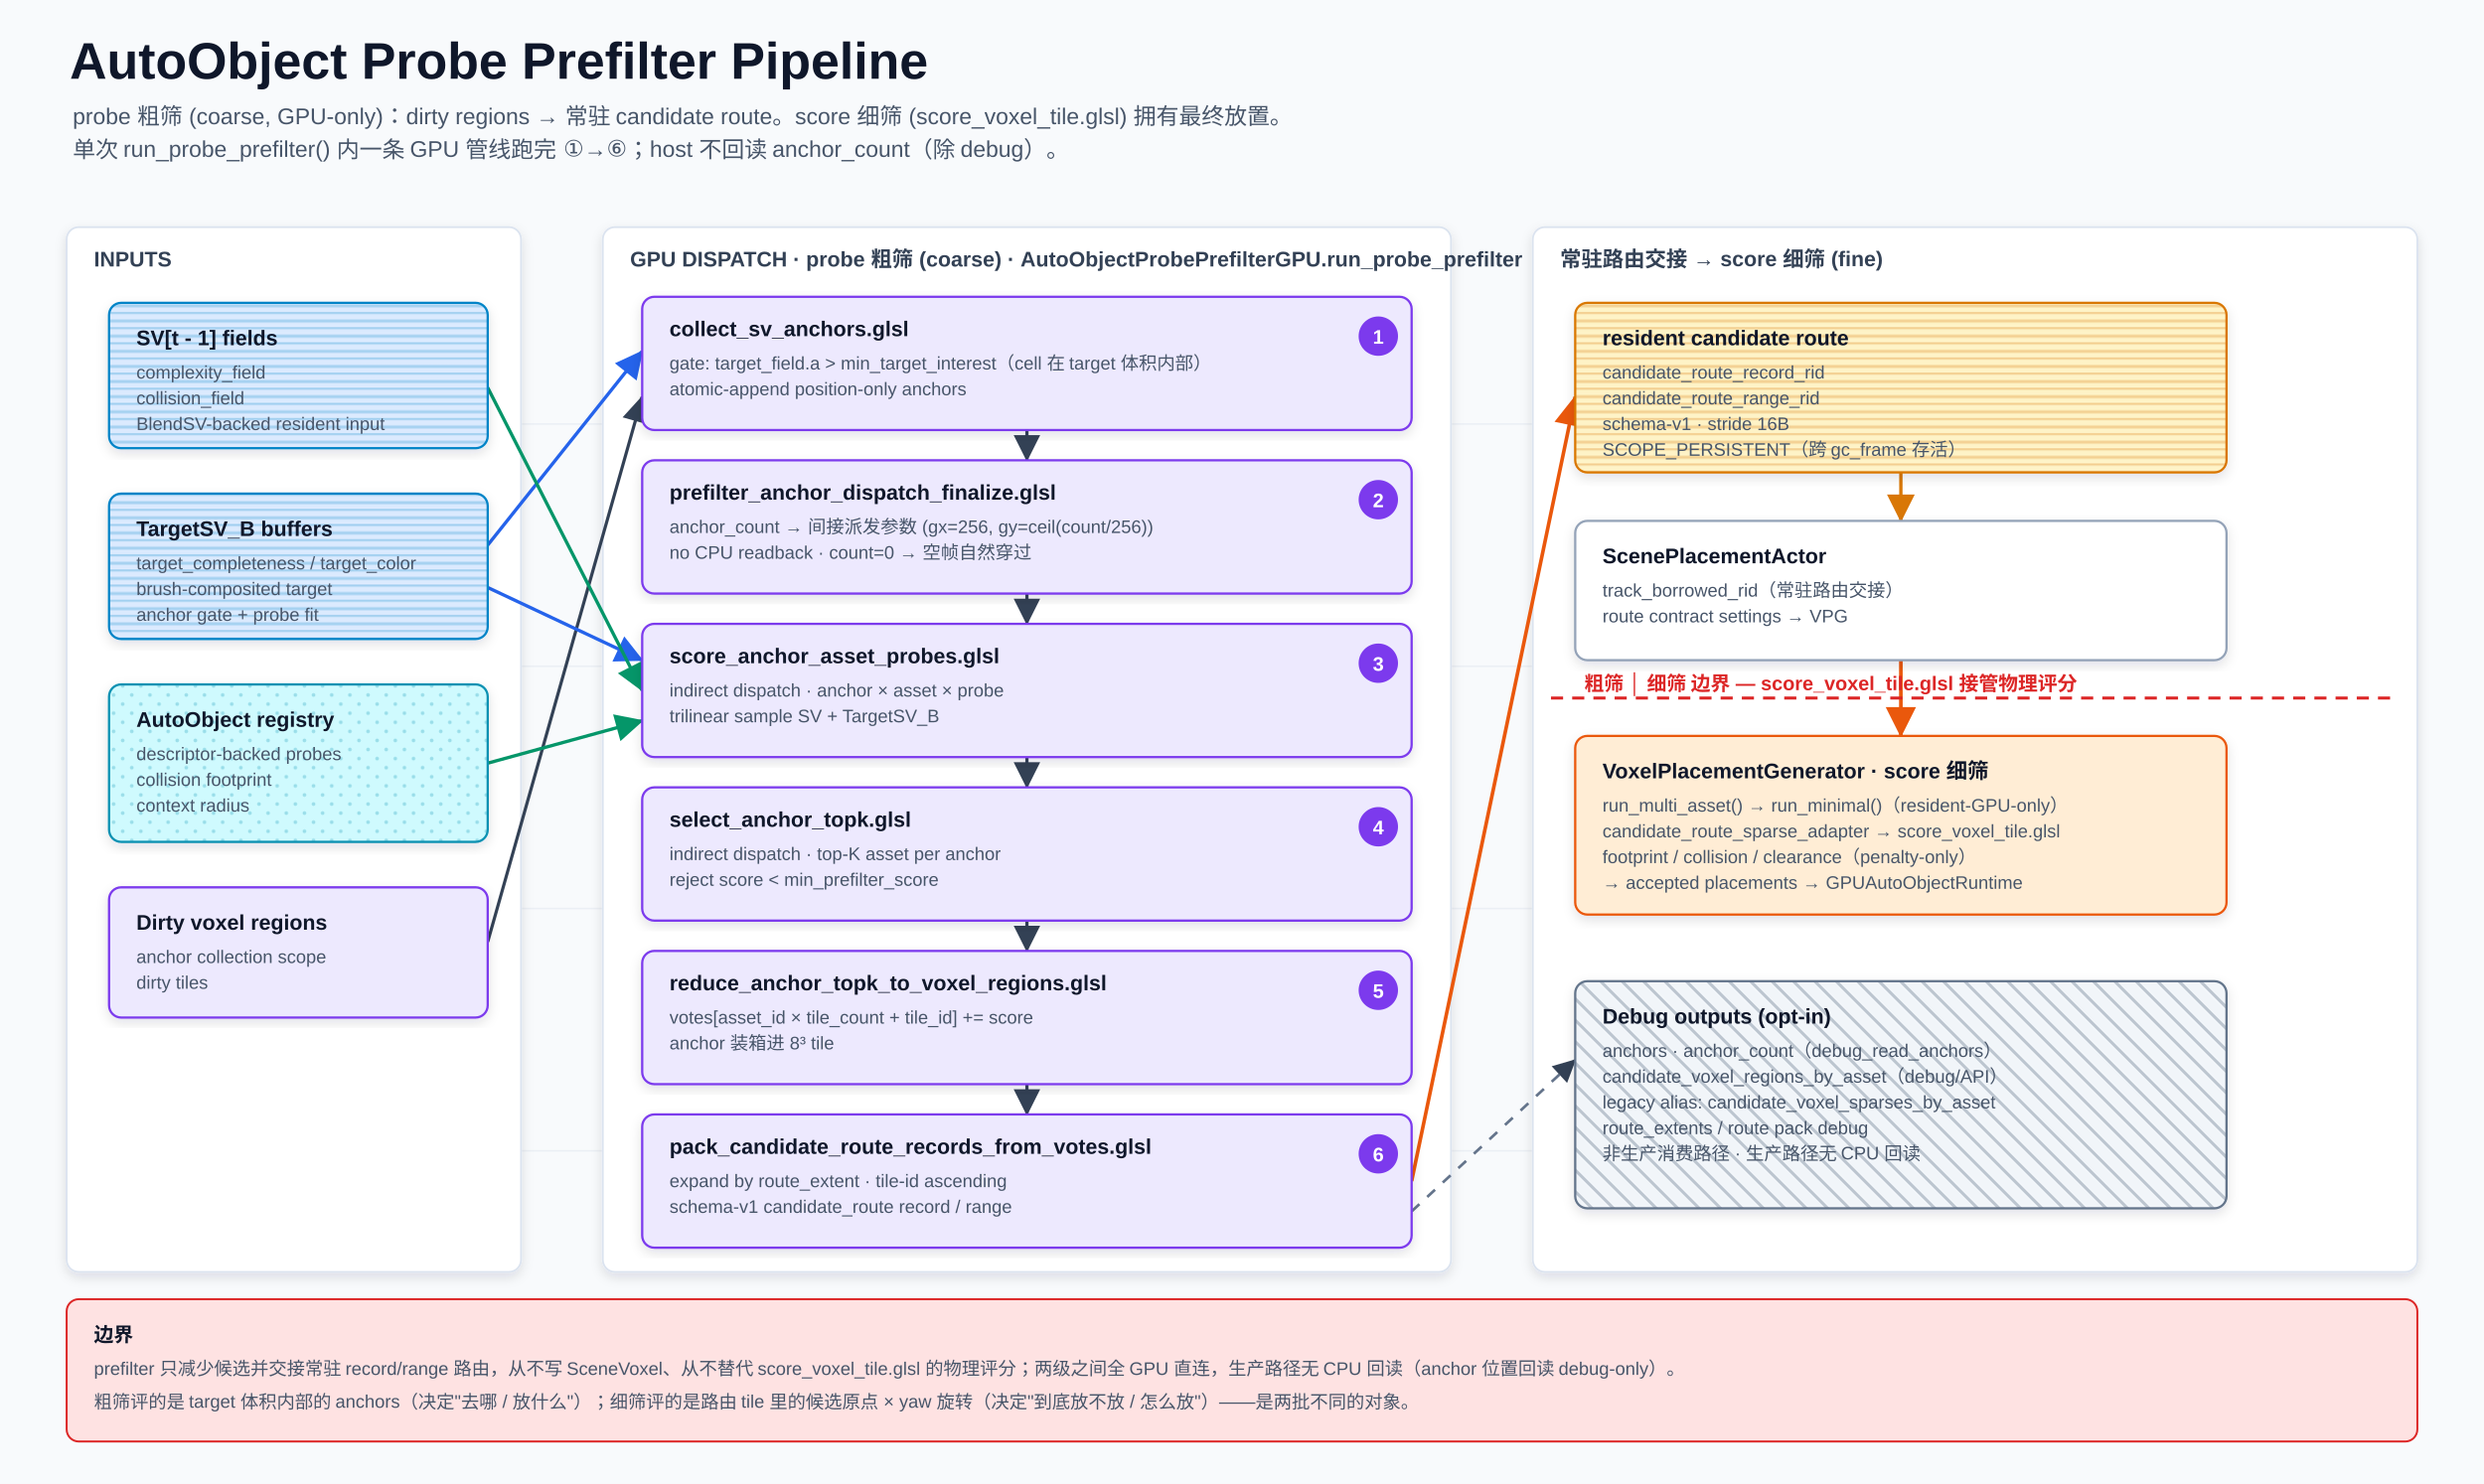
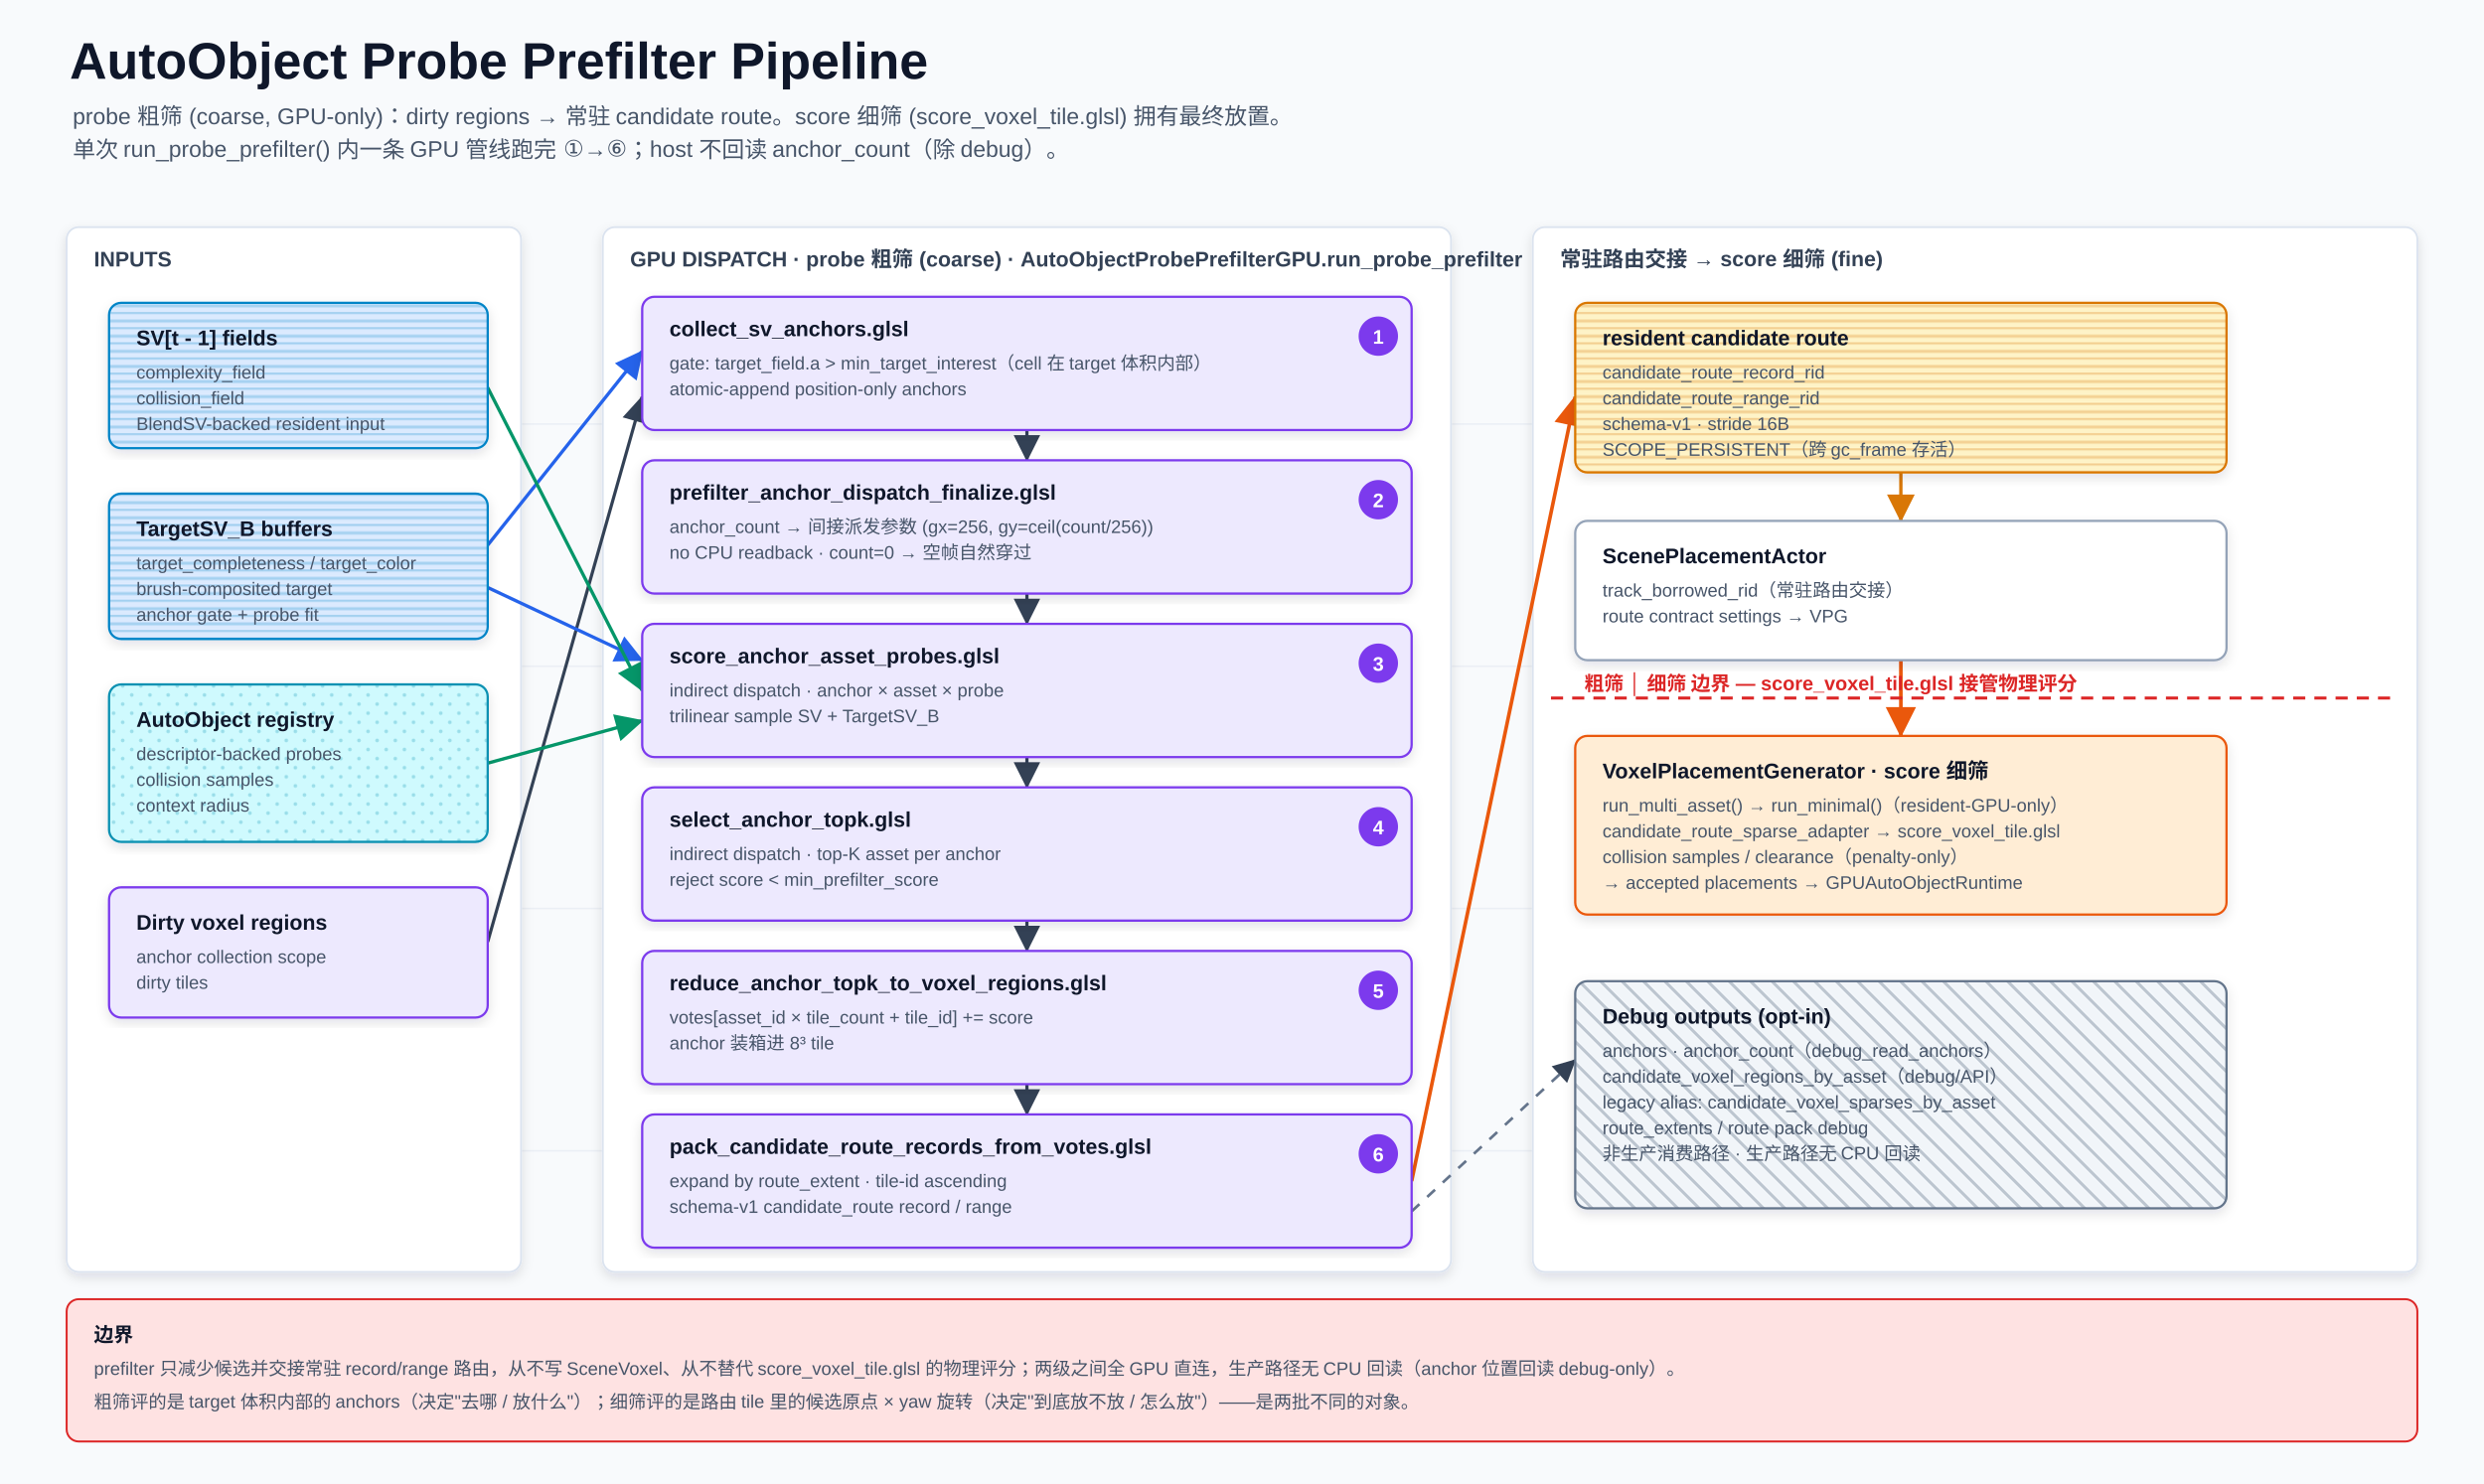
<svg xmlns="http://www.w3.org/2000/svg" width="1640" height="980" viewBox="0 0 1640 980" role="img" aria-labelledby="title desc">
  <defs>
    <marker id="arrow" viewBox="0 0 12 12" refX="10.5" refY="6" markerWidth="10" markerHeight="10" orient="auto">
      <path d="M1,1 L11,6 L1,11 Z" fill="#334155" />
    </marker>
    <marker id="arrow-blue" viewBox="0 0 12 12" refX="10.5" refY="6" markerWidth="10" markerHeight="10" orient="auto">
      <path d="M1,1 L11,6 L1,11 Z" fill="#2563eb" />
    </marker>
    <marker id="arrow-green" viewBox="0 0 12 12" refX="10.5" refY="6" markerWidth="10" markerHeight="10" orient="auto">
      <path d="M1,1 L11,6 L1,11 Z" fill="#059669" />
    </marker>
    <marker id="arrow-orange" viewBox="0 0 12 12" refX="10.5" refY="6" markerWidth="10" markerHeight="10" orient="auto">
      <path d="M1,1 L11,6 L1,11 Z" fill="#ea580c" />
    </marker>
    <marker id="arrow-amber" viewBox="0 0 12 12" refX="10.5" refY="6" markerWidth="10" markerHeight="10" orient="auto">
      <path d="M1,1 L11,6 L1,11 Z" fill="#d97706" />
    </marker>
    <filter id="shadow" x="-8%" y="-8%" width="116%" height="116%">
      <feDropShadow dx="0" dy="3" stdDeviation="4" flood-color="#0f172a" flood-opacity="0.12" />
    </filter>
    <pattern id="autoobject-dot-bg" patternUnits="userSpaceOnUse" width="12" height="12">
      <rect width="12" height="12" fill="#cffafe" />
      <circle cx="3" cy="3" r="1.25" fill="#0891b2" opacity="0.256" />
      <circle cx="9" cy="9" r="1.25" fill="#0891b2" opacity="0.256" />
    </pattern>
    <pattern id="sv-stripe-blue" patternUnits="userSpaceOnUse" width="10" height="10">
      <rect width="10" height="10" fill="#dbeafe" />
      <rect y="1" width="10" height="2" fill="#0284c7" opacity="0.235" />
      <rect y="6" width="10" height="1.5" fill="#0284c7" opacity="0.235" />
    </pattern>
    <pattern id="sv-stripe-amber" patternUnits="userSpaceOnUse" width="10" height="10">
      <rect width="10" height="10" fill="#fef3c7" />
      <rect y="1" width="10" height="2" fill="#d97706" opacity="0.264" />
      <rect y="6" width="10" height="1.5" fill="#d97706" opacity="0.264" />
    </pattern>
    <pattern id="note-hatch" patternUnits="userSpaceOnUse" width="10" height="10" patternTransform="rotate(45)">
      <rect width="10" height="10" fill="#f1f5f9" />
      <rect x="0" y="0" width="10" height="2" fill="#64748b" opacity="0.362" />
    </pattern>
  </defs>
  <style>
    :root { color-scheme: light; }
    .bg { fill: #f8fafc; }
    .grid { stroke: #e2e8f0; stroke-width: 1; opacity: 0.6; }
    .title { fill: #0f172a; font: 700 34px "Segoe UI", "Microsoft YaHei", Arial, sans-serif; }
    .subtitle { fill: #475569; font: 500 15px "Segoe UI", "Microsoft YaHei", Arial, sans-serif; }
    .lane-title { fill: #334155; font: 700 14px "Segoe UI", "Microsoft YaHei", Arial, sans-serif; }
    .node-title { fill: #0f172a; font: 700 14px "Segoe UI", "Microsoft YaHei", Arial, sans-serif; }
    .small { fill: #475569; font: 500 12px "Segoe UI", "Microsoft YaHei", Arial, sans-serif; }
    .mono { fill: #334155; font: 600 11px Consolas, "Cascadia Mono", monospace; }
    .badge-text { fill: #ffffff; font: 700 13px "Segoe UI", Arial, sans-serif; }
    .stage-label { fill: #7c3aed; font: 700 13px "Segoe UI", "Microsoft YaHei", Arial, sans-serif; }
    .boundary-label { fill: #dc2626; font: 700 13px "Segoe UI", "Microsoft YaHei", Arial, sans-serif; }
    .note-text { fill: #0f172a; font: 600 13px "Segoe UI", "Microsoft YaHei", Arial, sans-serif; }
    .lane { fill: #ffffff; stroke: #dbe3ef; stroke-width: 1.2; filter: url(#shadow); }
    .node { stroke-width: 1.5; filter: url(#shadow); }
    .edge { stroke: #334155; stroke-width: 2.1; fill: none; marker-end: url(#arrow); }
    .edge-blue { stroke: #2563eb; stroke-width: 2.2; fill: none; marker-end: url(#arrow-blue); }
    .edge-green { stroke: #059669; stroke-width: 2.2; fill: none; marker-end: url(#arrow-green); }
    .edge-orange { stroke: #ea580c; stroke-width: 2.4; fill: none; marker-end: url(#arrow-orange); }
    .edge-amber { stroke: #d97706; stroke-width: 2.2; fill: none; marker-end: url(#arrow-amber); }
    .edge-dash { stroke: #64748b; stroke-width: 1.8; fill: none; stroke-dasharray: 7 7; marker-end: url(#arrow); }
    .boundary-line { stroke: #dc2626; stroke-width: 2; fill: none; stroke-dasharray: 8 6; }
  </style>
  <rect class="bg" x="0" y="0" width="1640" height="980" />
  <g>
    <line class="grid" x1="120" y1="150" x2="120" y2="840" />
    <line class="grid" x1="280" y1="150" x2="280" y2="840" />
    <line class="grid" x1="520" y1="150" x2="520" y2="840" />
    <line class="grid" x1="700" y1="150" x2="700" y2="840" />
    <line class="grid" x1="880" y1="150" x2="880" y2="840" />
    <line class="grid" x1="1120" y1="150" x2="1120" y2="840" />
    <line class="grid" x1="1320" y1="150" x2="1320" y2="840" />
    <line class="grid" x1="1520" y1="150" x2="1520" y2="840" />
    <line class="grid" x1="44" y1="280" x2="1596" y2="280" />
    <line class="grid" x1="44" y1="440" x2="1596" y2="440" />
    <line class="grid" x1="44" y1="600" x2="1596" y2="600" />
    <line class="grid" x1="44" y1="760" x2="1596" y2="760" />
  </g>
  <text class="title" x="46" y="52">AutoObject Probe Prefilter Pipeline</text>
  <text class="subtitle" x="48" y="82">probe 粗筛 (coarse, GPU-only)：dirty regions → 常驻 candidate route。score 细筛 (score_voxel_tile.glsl) 拥有最终放置。</text>
  <text class="subtitle" x="48" y="104">单次 run_probe_prefilter() 内一条 GPU 管线跑完 ①→⑥；host 不回读 anchor_count（除 debug）。</text>
  <g>
    <rect class="lane" x="44" y="150" width="300" height="690" rx="8" />
    <text class="lane-title" x="62" y="176">INPUTS</text>
    <rect class="lane" x="398" y="150" width="560" height="690" rx="8" />
    <text class="lane-title" x="416" y="176">GPU DISPATCH · probe 粗筛 (coarse) · AutoObjectProbePrefilterGPU.run_probe_prefilter</text>
    <rect class="lane" x="1012" y="150" width="584" height="690" rx="8" />
    <text class="lane-title" x="1030" y="176">常驻路由交接 → score 细筛 (fine)</text>
  </g>
  <g>
    <path class="edge" d="M 322 622 L 424 262" />
    <path class="edge-blue" d="M 322 360 L 424 232" />
    <path class="edge-blue" d="M 322 388 L 424 436" />
    <path class="edge-green" d="M 322 256 L 424 456" />
    <path class="edge-green" d="M 322 504 L 424 476" />
    <path class="edge" d="M 678 284 L 678 304" />
    <path class="edge" d="M 678 392 L 678 412" />
    <path class="edge" d="M 678 500 L 678 520" />
    <path class="edge" d="M 678 608 L 678 628" />
    <path class="edge" d="M 678 716 L 678 736" />
    <path class="edge-orange" d="M 932 780 L 1040 262" />
    <path class="edge-amber" d="M 1255 312 L 1255 344" />
    <path class="edge-orange" d="M 1255 436 L 1255 486" />
    <path class="edge-dash" d="M 932 800 L 1040 700" />
  </g>
  <g>
    <line class="boundary-line" x1="1024" y1="461" x2="1584" y2="461" />
    <text class="boundary-label" x="1046" y="456">粗筛 │ 细筛 边界 — score_voxel_tile.glsl 接管物理评分</text>
  </g>
  <g>
    <g>
      <rect class="node" x="72" y="200" width="250" height="96" rx="8" fill="url(#sv-stripe-blue)" stroke="#0284c7" />
      <text class="node-title" x="90" y="228">SV[t - 1] fields</text>
      <text class="small">
        <tspan x="90" y="250">complexity_field</tspan>
        <tspan x="90" y="267">collision_field</tspan>
        <tspan x="90" y="284">BlendSV-backed resident input</tspan>
      </text>
    </g>
    <g>
      <rect class="node" x="72" y="326" width="250" height="96" rx="8" fill="url(#sv-stripe-blue)" stroke="#0284c7" />
      <text class="node-title" x="90" y="354">TargetSV_B buffers</text>
      <text class="small">
        <tspan x="90" y="376">target_completeness / target_color</tspan>
        <tspan x="90" y="393">brush-composited target</tspan>
        <tspan x="90" y="410">anchor gate + probe fit</tspan>
      </text>
    </g>
    <g>
      <rect class="node" x="72" y="452" width="250" height="104" rx="8" fill="url(#autoobject-dot-bg)" stroke="#0891b2" />
      <text class="node-title" x="90" y="480">AutoObject registry</text>
      <text class="small">
        <tspan x="90" y="502">descriptor-backed probes</tspan>
-         <tspan x="90" y="519">collision footprint</tspan>
+         <tspan x="90" y="519">collision samples</tspan>
        <tspan x="90" y="536">context radius</tspan>
      </text>
    </g>
    <g>
      <rect class="node" x="72" y="586" width="250" height="86" rx="8" fill="#ede9fe" stroke="#7c3aed" />
      <text class="node-title" x="90" y="614">Dirty voxel regions</text>
      <text class="small">
        <tspan x="90" y="636">anchor collection scope</tspan>
        <tspan x="90" y="653">dirty tiles</tspan>
      </text>
    </g>
  </g>
  <g>
    <g>
      <rect class="node" x="424" y="196" width="508" height="88" rx="8" fill="#ede9fe" stroke="#7c3aed" />
      <circle cx="910" cy="222" r="13" fill="#7c3aed" />
      <text class="badge-text" x="910" y="227" text-anchor="middle">1</text>
      <text class="node-title" x="442" y="222">collect_sv_anchors.glsl</text>
      <text class="small">
        <tspan x="442" y="244">gate: target_field.a &gt; min_target_interest（cell 在 target 体积内部）</tspan>
        <tspan x="442" y="261">atomic-append position-only anchors</tspan>
      </text>
    </g>
    <g>
      <rect class="node" x="424" y="304" width="508" height="88" rx="8" fill="#ede9fe" stroke="#7c3aed" />
      <circle cx="910" cy="330" r="13" fill="#7c3aed" />
      <text class="badge-text" x="910" y="335" text-anchor="middle">2</text>
      <text class="node-title" x="442" y="330">prefilter_anchor_dispatch_finalize.glsl</text>
      <text class="small">
        <tspan x="442" y="352">anchor_count → 间接派发参数 (gx=256, gy=ceil(count/256))</tspan>
        <tspan x="442" y="369">no CPU readback · count=0 → 空帧自然穿过</tspan>
      </text>
    </g>
    <g>
      <rect class="node" x="424" y="412" width="508" height="88" rx="8" fill="#ede9fe" stroke="#7c3aed" />
      <circle cx="910" cy="438" r="13" fill="#7c3aed" />
      <text class="badge-text" x="910" y="443" text-anchor="middle">3</text>
      <text class="node-title" x="442" y="438">score_anchor_asset_probes.glsl</text>
      <text class="small">
        <tspan x="442" y="460">indirect dispatch · anchor × asset × probe</tspan>
        <tspan x="442" y="477">trilinear sample SV + TargetSV_B</tspan>
      </text>
    </g>
    <g>
      <rect class="node" x="424" y="520" width="508" height="88" rx="8" fill="#ede9fe" stroke="#7c3aed" />
      <circle cx="910" cy="546" r="13" fill="#7c3aed" />
      <text class="badge-text" x="910" y="551" text-anchor="middle">4</text>
      <text class="node-title" x="442" y="546">select_anchor_topk.glsl</text>
      <text class="small">
        <tspan x="442" y="568">indirect dispatch · top-K asset per anchor</tspan>
        <tspan x="442" y="585">reject score &lt; min_prefilter_score</tspan>
      </text>
    </g>
    <g>
      <rect class="node" x="424" y="628" width="508" height="88" rx="8" fill="#ede9fe" stroke="#7c3aed" />
      <circle cx="910" cy="654" r="13" fill="#7c3aed" />
      <text class="badge-text" x="910" y="659" text-anchor="middle">5</text>
      <text class="node-title" x="442" y="654">reduce_anchor_topk_to_voxel_regions.glsl</text>
      <text class="small">
        <tspan x="442" y="676">votes[asset_id × tile_count + tile_id] += score</tspan>
        <tspan x="442" y="693">anchor 装箱进 8³ tile</tspan>
      </text>
    </g>
    <g>
      <rect class="node" x="424" y="736" width="508" height="88" rx="8" fill="#ede9fe" stroke="#7c3aed" />
      <circle cx="910" cy="762" r="13" fill="#7c3aed" />
      <text class="badge-text" x="910" y="767" text-anchor="middle">6</text>
      <text class="node-title" x="442" y="762">pack_candidate_route_records_from_votes.glsl</text>
      <text class="small">
        <tspan x="442" y="784">expand by route_extent · tile-id ascending</tspan>
        <tspan x="442" y="801">schema-v1 candidate_route record / range</tspan>
      </text>
    </g>
  </g>
  <g>
    <g>
      <rect class="node" x="1040" y="200" width="430" height="112" rx="8" fill="url(#sv-stripe-amber)" stroke="#d97706" />
      <text class="node-title" x="1058" y="228">resident candidate route</text>
      <text class="small">
        <tspan x="1058" y="250">candidate_route_record_rid</tspan>
        <tspan x="1058" y="267">candidate_route_range_rid</tspan>
        <tspan x="1058" y="284">schema-v1 · stride 16B</tspan>
        <tspan x="1058" y="301">SCOPE_PERSISTENT（跨 gc_frame 存活）</tspan>
      </text>
    </g>
    <g>
      <rect class="node" x="1040" y="344" width="430" height="92" rx="8" fill="#ffffff" stroke="#94a3b8" />
      <text class="node-title" x="1058" y="372">ScenePlacementActor</text>
      <text class="small">
        <tspan x="1058" y="394">track_borrowed_rid（常驻路由交接）</tspan>
        <tspan x="1058" y="411">route contract settings → VPG</tspan>
      </text>
    </g>
    <g>
      <rect class="node" x="1040" y="486" width="430" height="118" rx="8" fill="#ffedd5" stroke="#ea580c" />
      <text class="node-title" x="1058" y="514">VoxelPlacementGenerator · score 细筛</text>
      <text class="small">
        <tspan x="1058" y="536">run_multi_asset() → run_minimal()（resident-GPU-only）</tspan>
        <tspan x="1058" y="553">candidate_route_sparse_adapter → score_voxel_tile.glsl</tspan>
-         <tspan x="1058" y="570">footprint / collision / clearance（penalty-only）</tspan>
+         <tspan x="1058" y="570">collision samples / clearance（penalty-only）</tspan>
        <tspan x="1058" y="587">→ accepted placements → GPUAutoObjectRuntime</tspan>
      </text>
    </g>
    <g>
      <rect class="node" x="1040" y="648" width="430" height="150" rx="8" fill="url(#note-hatch)" stroke="#64748b" />
      <text class="node-title" x="1058" y="676">Debug outputs (opt-in)</text>
      <text class="small">
        <tspan x="1058" y="698">anchors · anchor_count（debug_read_anchors）</tspan>
        <tspan x="1058" y="715">candidate_voxel_regions_by_asset（debug/API）</tspan>
        <tspan x="1058" y="732">legacy alias: candidate_voxel_sparses_by_asset</tspan>
        <tspan x="1058" y="749">route_extents / route pack debug</tspan>
        <tspan x="1058" y="766">非生产消费路径 · 生产路径无 CPU 回读</tspan>
      </text>
    </g>
  </g>
  <g>
    <rect x="44" y="858" width="1552" height="94" rx="8" fill="#fee2e2" stroke="#dc2626" stroke-width="1.3" />
    <text class="note-text" x="62" y="886">边界</text>
    <text class="small">
      <tspan x="62" y="908">prefilter 只减少候选并交接常驻 record/range 路由，从不写 SceneVoxel、从不替代 score_voxel_tile.glsl 的物理评分；两级之间全 GPU 直连，生产路径无 CPU 回读（anchor 位置回读 debug-only）。</tspan>
      <tspan x="62" y="930">粗筛评的是 target 体积内部的 anchors（决定"去哪 / 放什么"）；细筛评的是路由 tile 里的候选原点 × yaw 旋转（决定"到底放不放 / 怎么放"）——是两批不同的对象。</tspan>
    </text>
  </g>
</svg>
